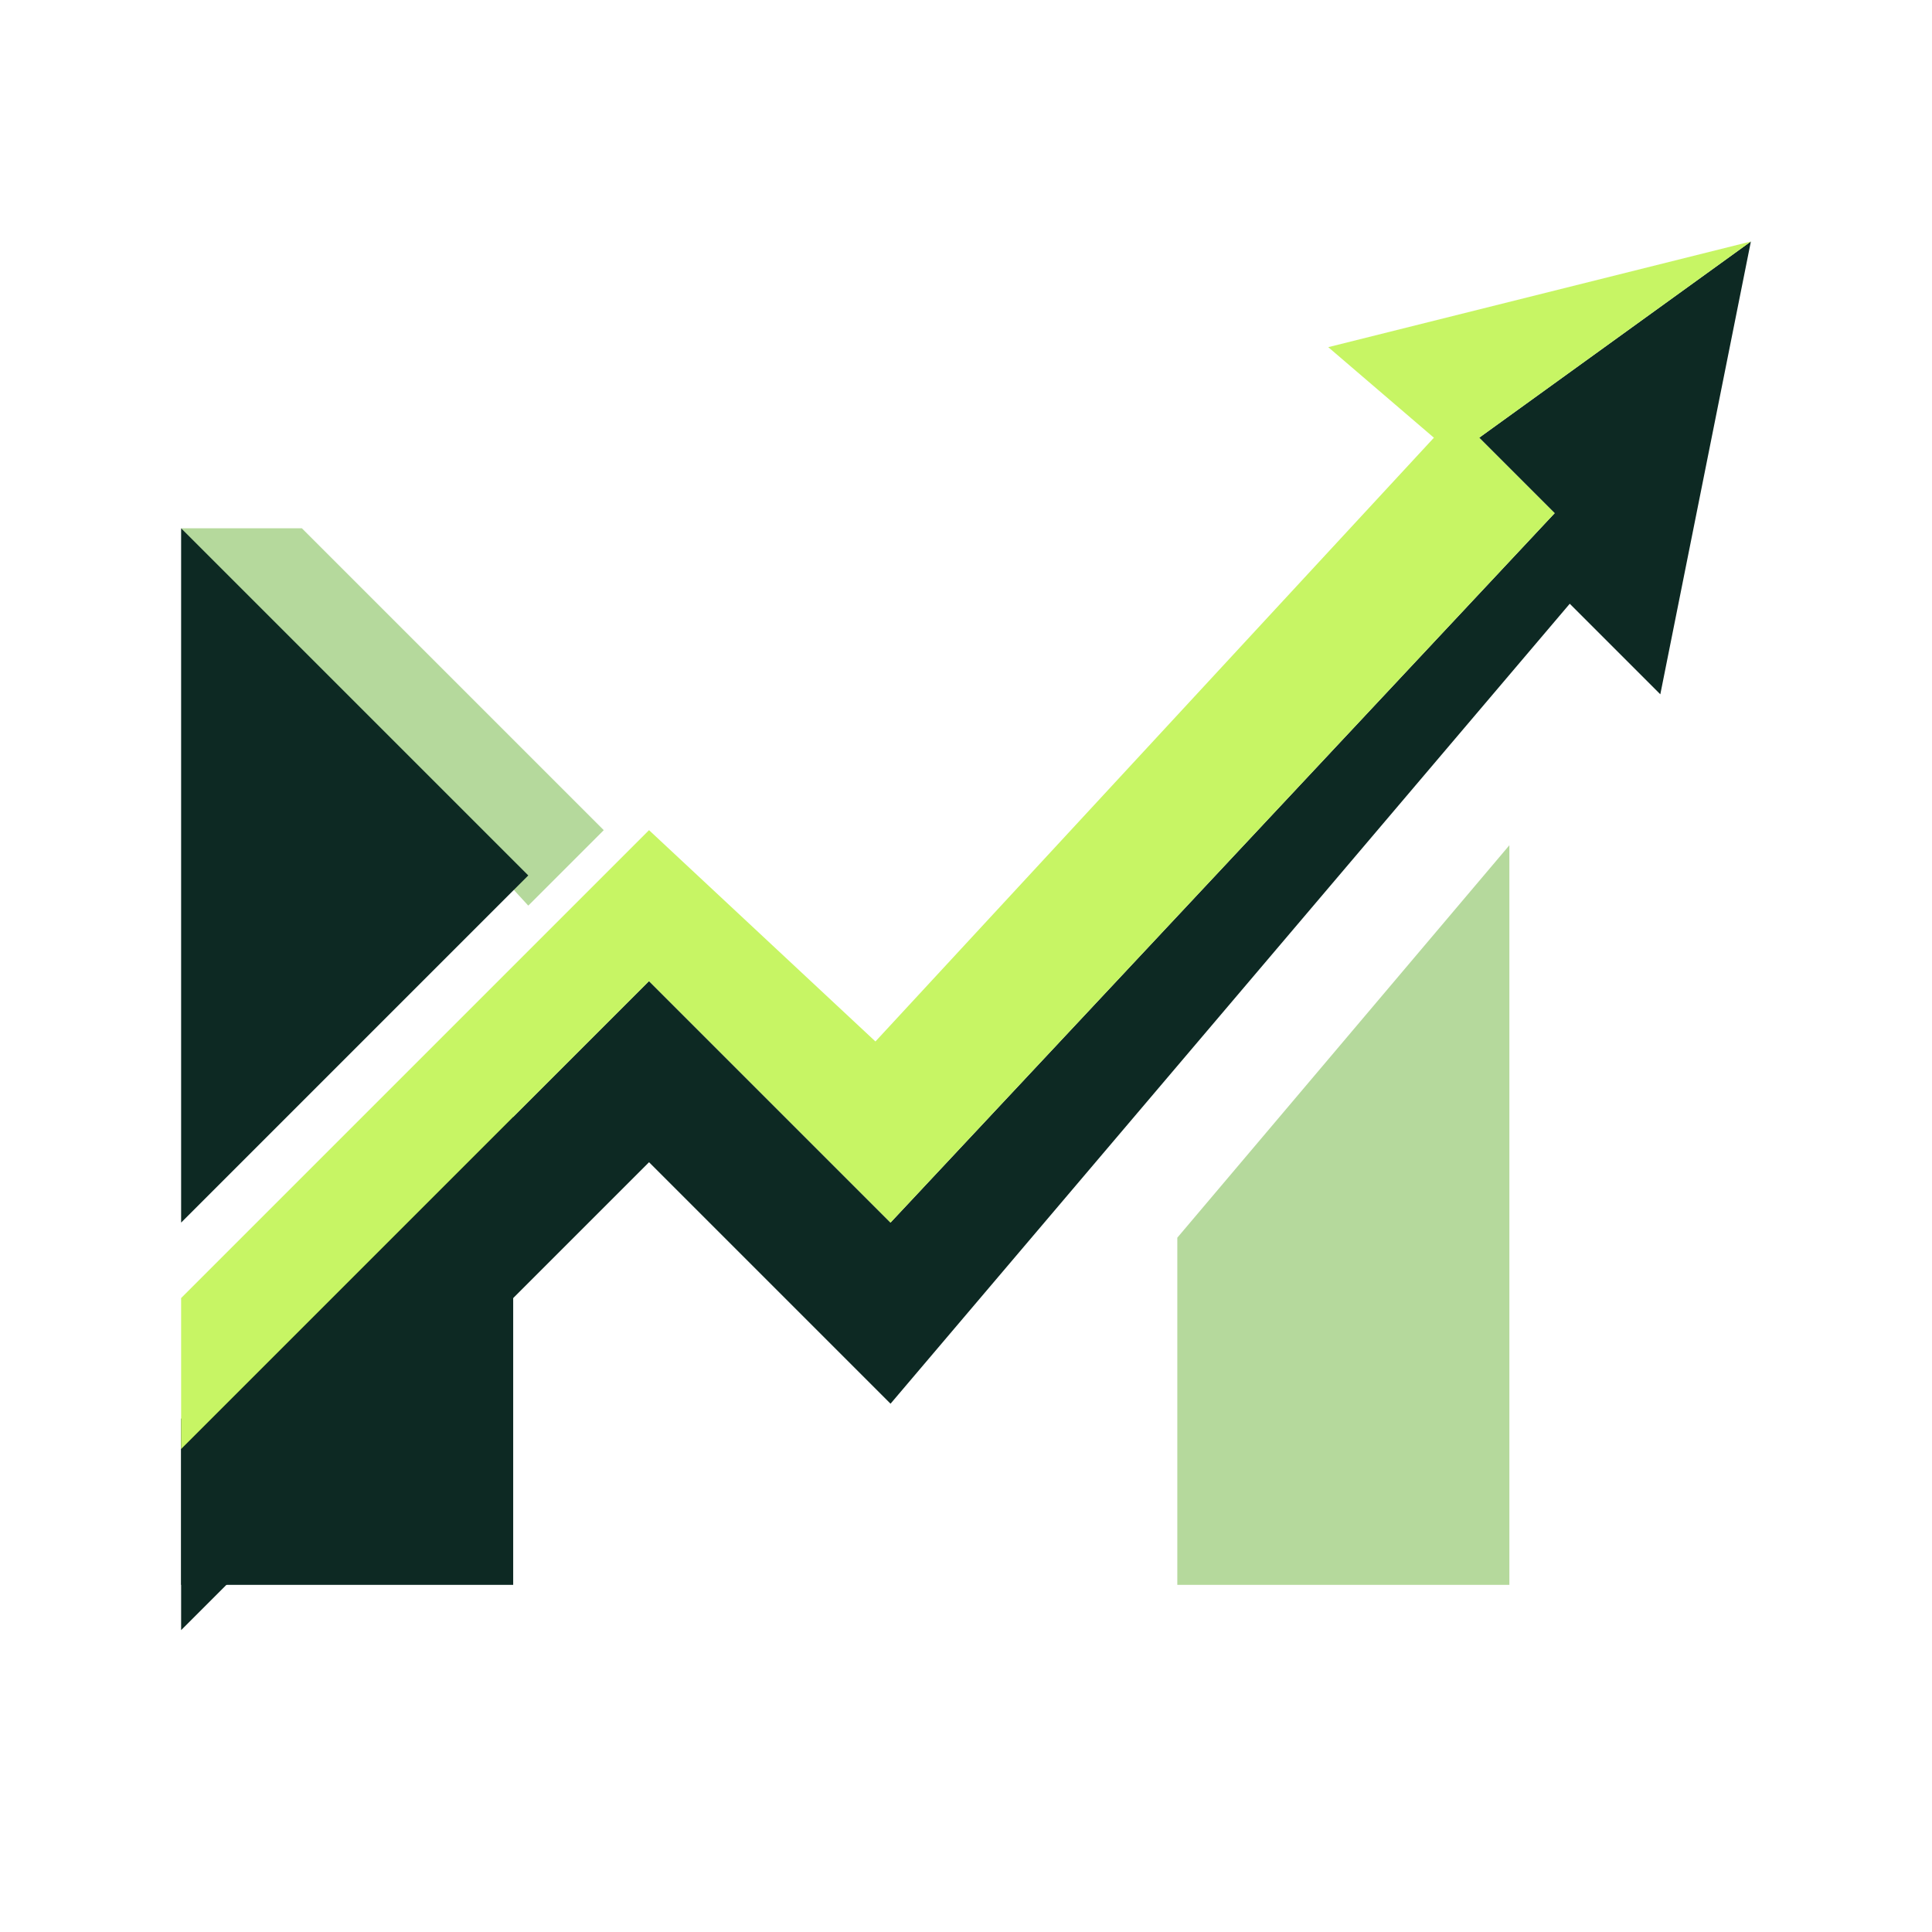
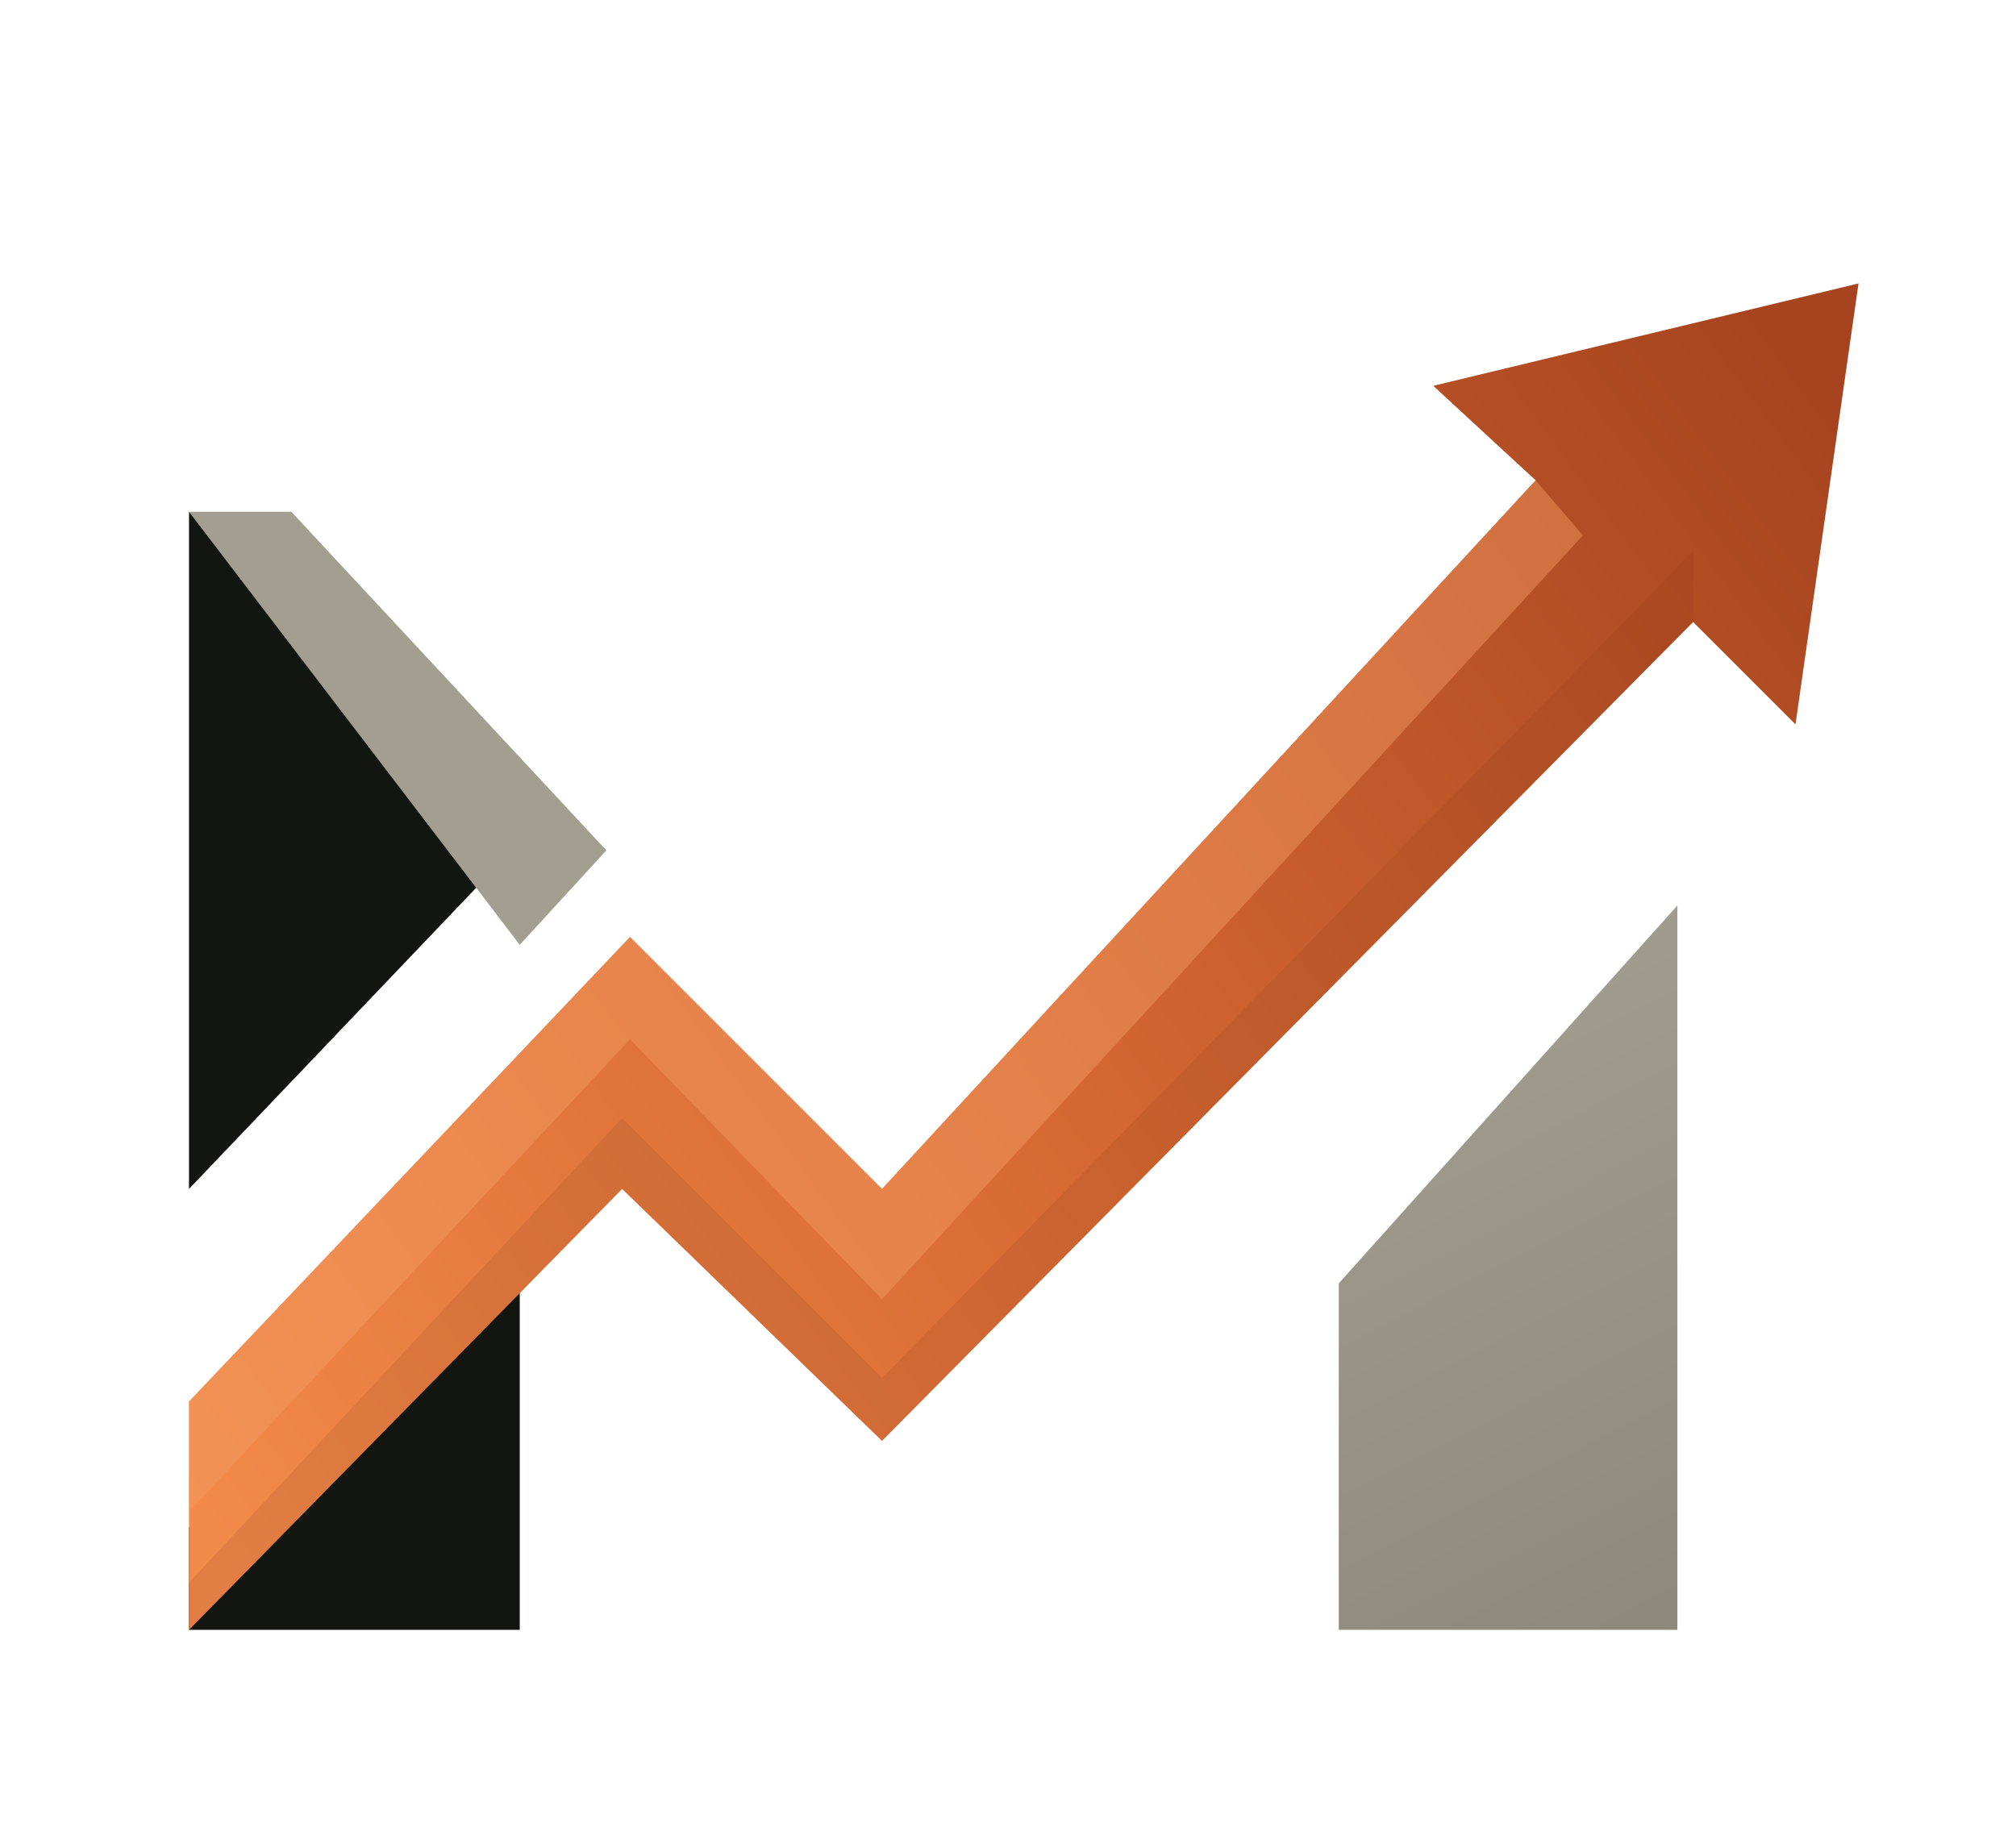
- <svg xmlns="http://www.w3.org/2000/svg" viewBox="0 0 128 128" fill="none">
-   <path d="M12 35h8l20 20-5 5Z" fill="#B5D99C" />
-   <path d="m12 35 23 23-23 23Zm0 59 22-22v33H12Z" fill="#0D2923" />
-   <path d="m78 82 22-26v49H78Z" fill="#B5D99C" />
-   <path d="m12 96 31-31 16 16 44-47-5-5 18-13-6 30-6-6-45 53-16-16-31 31Z" fill="#0D2923" />
-   <path d="m12 96 31-31 16 16 44-47-5-5 18-13-28 7 7 6-37 40-15-14-31 31Z" fill="#C7F564" />
+ <svg xmlns="http://www.w3.org/2000/svg" viewBox="0 0 256 232" fill="none" role="img" aria-labelledby="title">
+   <defs>
+     <linearGradient id="rise" x1="24" y1="190" x2="225" y2="42" gradientUnits="userSpaceOnUse">
+       <stop stop-color="#F28A4A" />
+       <stop offset=".48" stop-color="#D56832" />
+       <stop offset="1" stop-color="#A7441F" />
+     </linearGradient>
+     <linearGradient id="stone" x1="174" y1="124" x2="216" y2="207" gradientUnits="userSpaceOnUse">
+       <stop stop-color="#A39F90" />
+       <stop offset="1" stop-color="#8C887A" />
+     </linearGradient>
+   </defs>
+   <path fill="#121510" d="M24 65 65 108 24 151ZM24 207V194L66 150V207Z" />
+   <path fill="url(#stone)" d="M24 65H37L77 108 66 120ZM170 163 213 115V207H170Z" />
+   <path fill="url(#rise)" d="M24 178 80 119 112 151 195 61 182 49 236 36 228 92 215 79 112 183 79 151 24 207Z" />
+   <path fill="#F49A62" fill-opacity=".46" d="M24 178 80 119 112 151 195 61 201 68 112 165 80 132 24 192Z" />
+   <path fill="#7C341B" fill-opacity=".14" d="m24 201 55-59 33 33L215 70v9L112 183 79 151 24 207Z" />
</svg>
